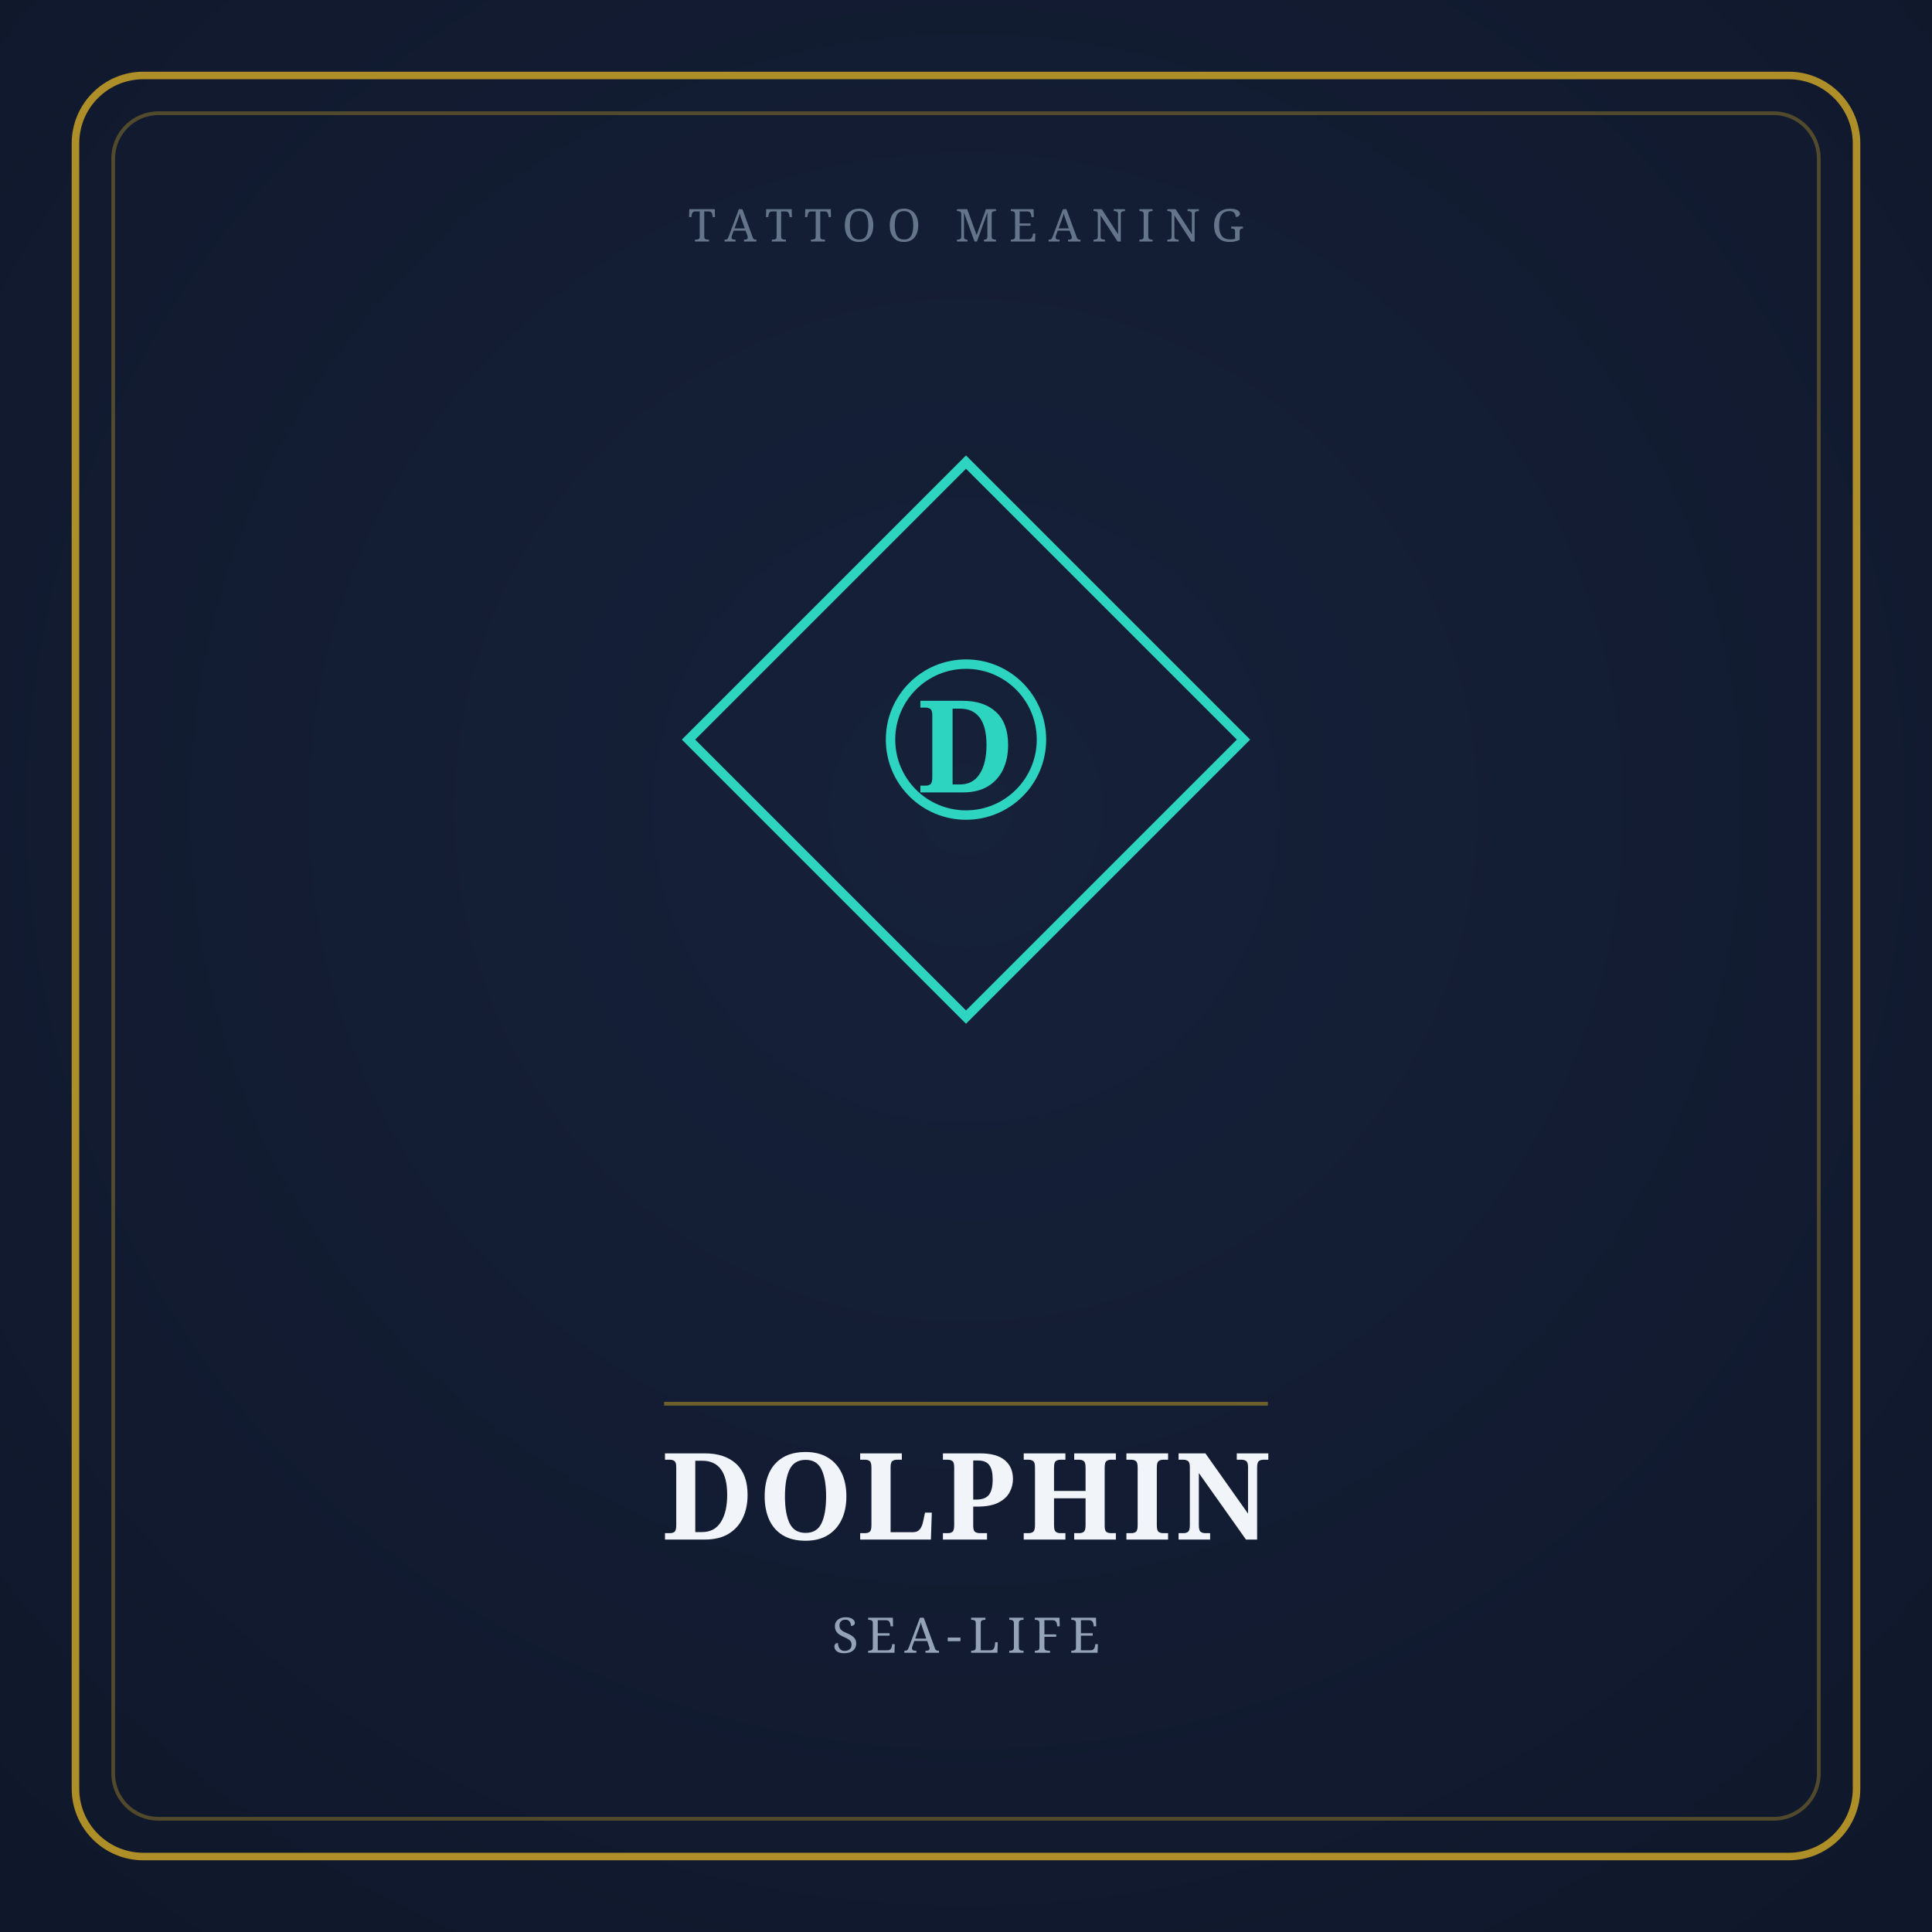
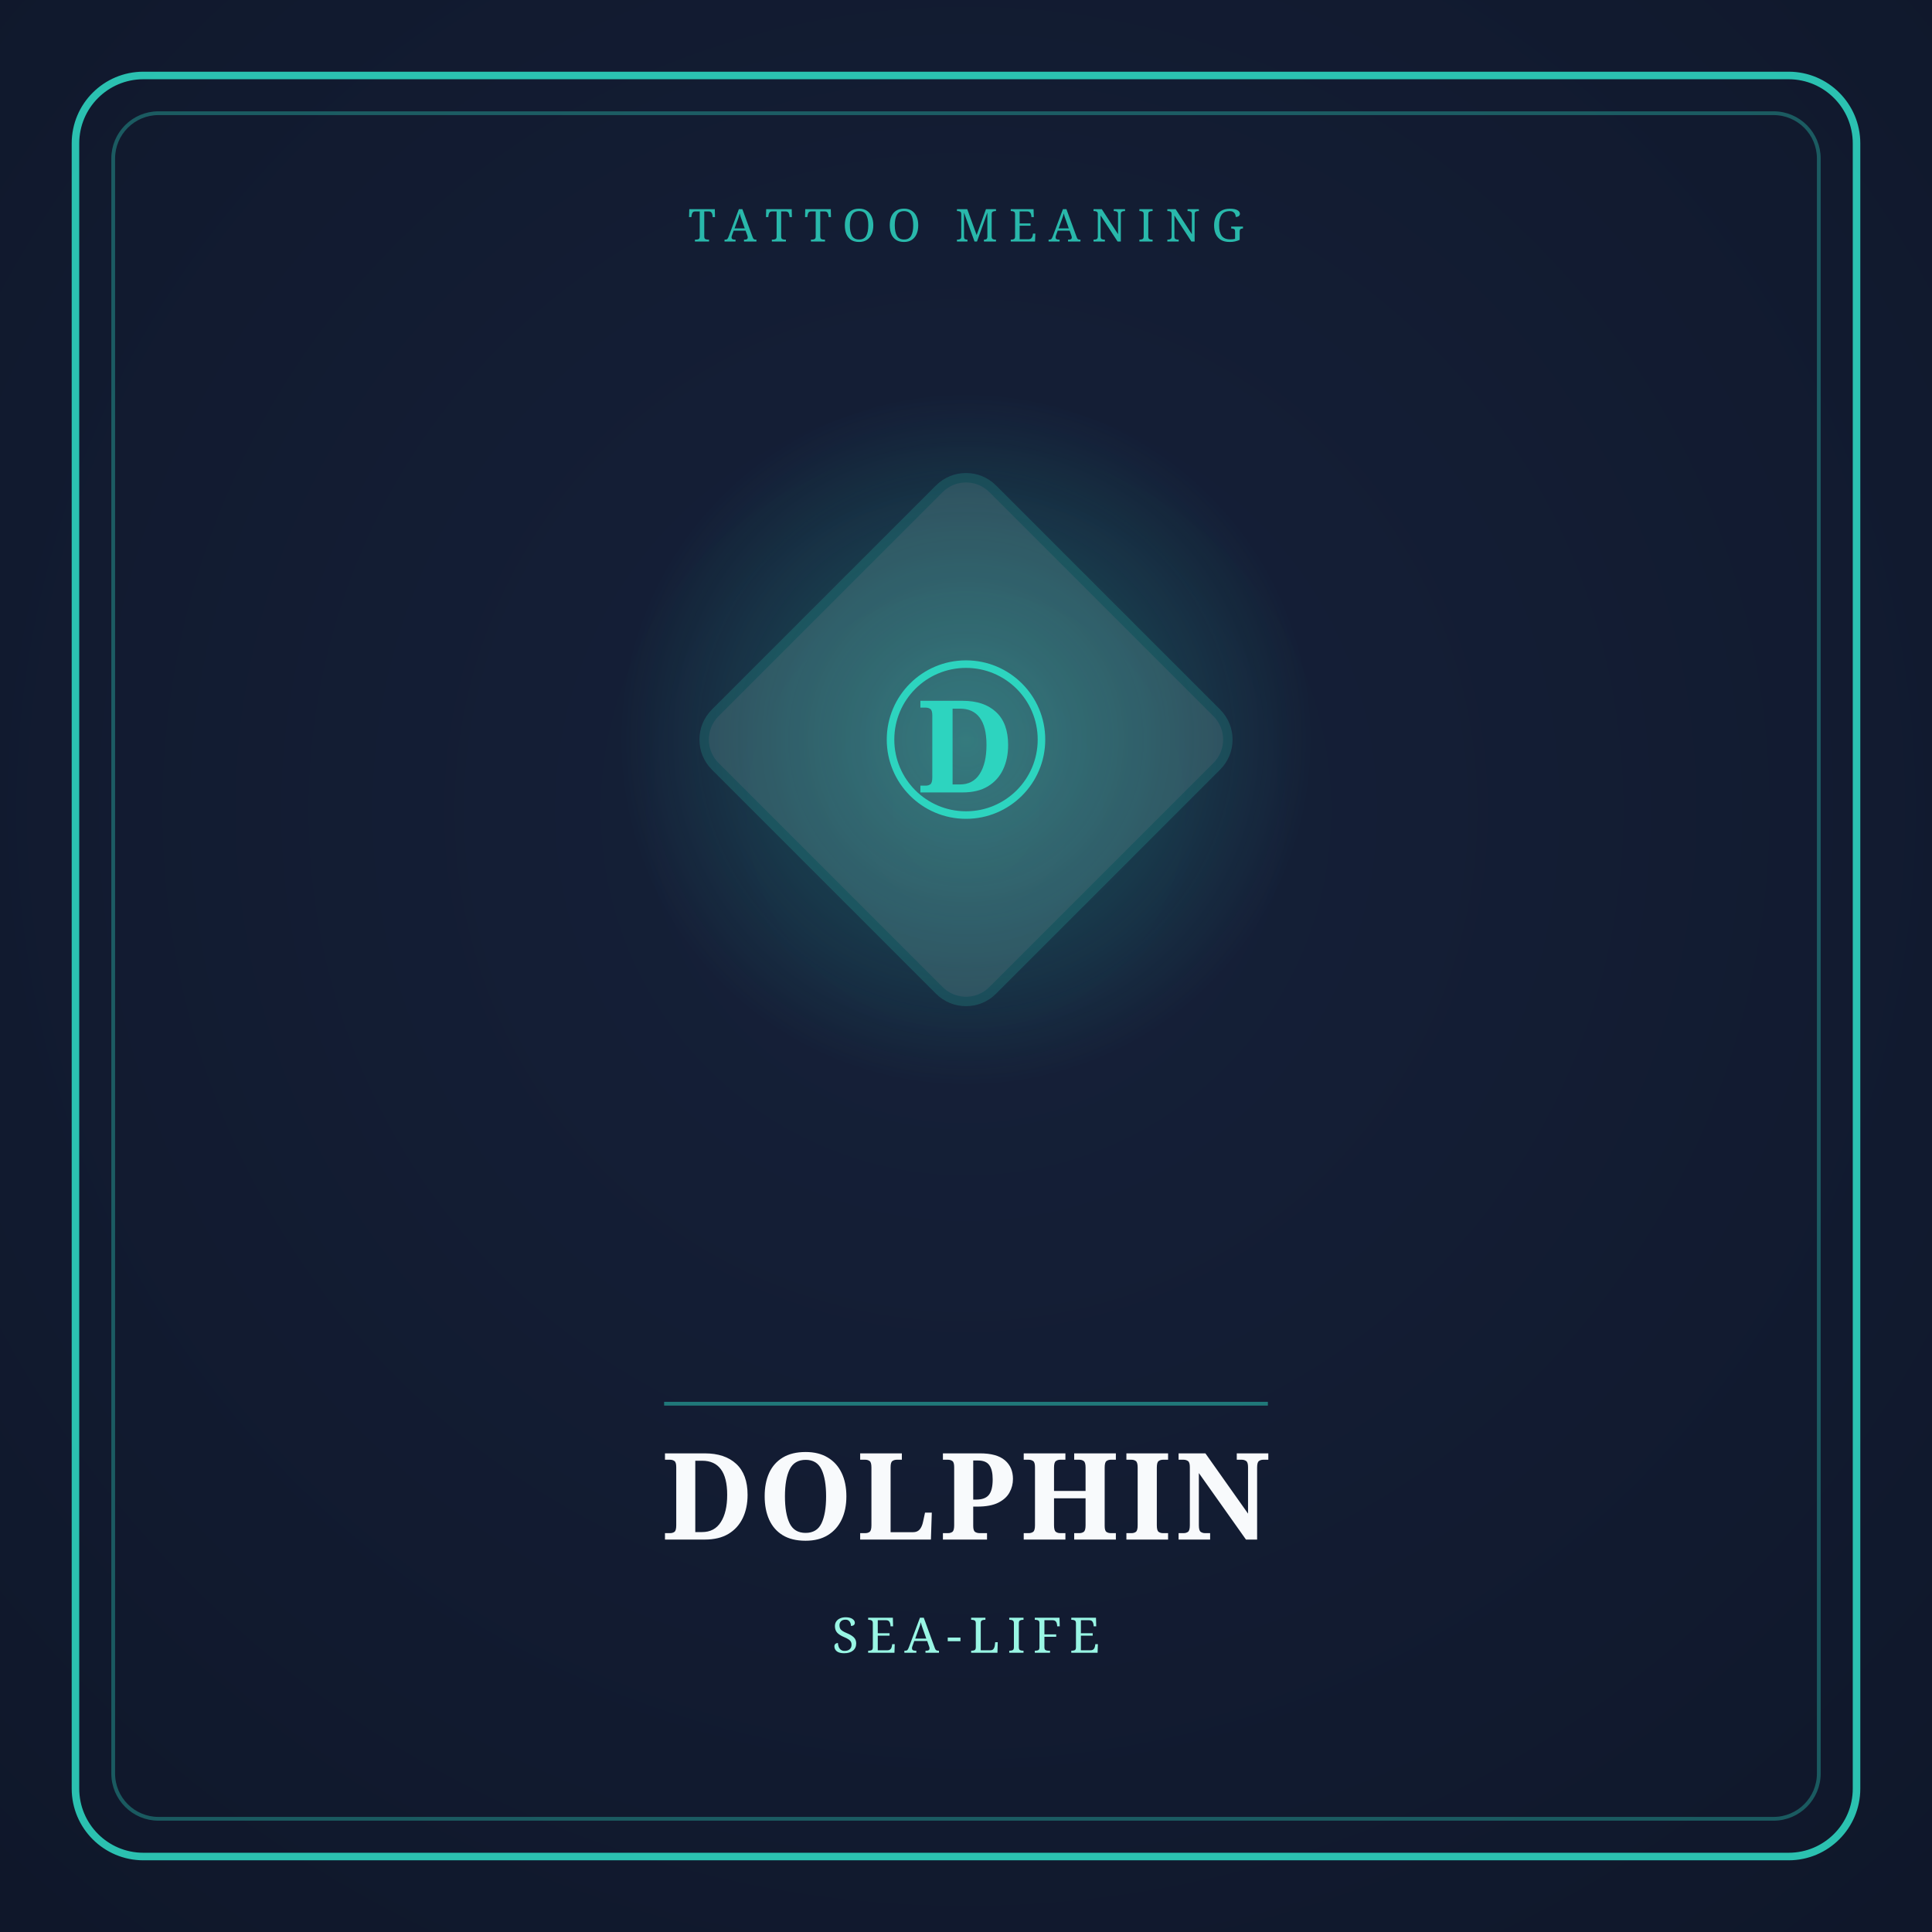
- <svg xmlns="http://www.w3.org/2000/svg" viewBox="0 0 512 512" width="512" height="512" role="img" aria-label="Dolphin tattoo design line art">
+ <svg xmlns="http://www.w3.org/2000/svg" viewBox="0 0 512 512" width="512" height="512" role="img" aria-label="Dolphin tattoo design">
  <defs>
    <radialGradient id="bg" cx="50%" cy="42%" r="75%">
      <stop offset="0%" stop-color="#16213a" />
      <stop offset="100%" stop-color="#0f172a" />
    </radialGradient>
+     <radialGradient id="glow" cx="50%" cy="50%" r="50%">
+       <stop offset="0%" stop-color="#2dd4bf" stop-opacity="0.35" />
+       <stop offset="100%" stop-color="#2dd4bf" stop-opacity="0" />
+     </radialGradient>
+     <radialGradient id="sun" cx="50%" cy="50%" r="50%">
+       <stop offset="0%" stop-color="#fde68a" />
+       <stop offset="100%" stop-color="#2dd4bf" />
+     </radialGradient>
  </defs>
  <rect width="512" height="512" fill="url(#bg)" />
-   <rect x="20" y="20" width="472" height="472" rx="18" fill="none" stroke="#c9a227" stroke-width="2" opacity="0.85" />
-   <rect x="30" y="30" width="452" height="452" rx="12" fill="none" stroke="#c9a227" stroke-width="1" opacity="0.35" />
-   <text x="256" y="64" text-anchor="middle" font-family="Georgia, serif" font-size="12" letter-spacing="3" fill="#64748b">TATTOO MEANING</text>
-   <g stroke="#2dd4bf" stroke-width="2.5" fill="none">
-     <rect x="204" y="144" width="104" height="104" transform="rotate(45 256 196)" />
-     <circle cx="256" cy="196" r="20" />
+   <rect x="20" y="20" width="472" height="472" rx="18" fill="none" stroke="#2dd4bf" stroke-width="2" opacity="0.9" />
+   <rect x="30" y="30" width="452" height="452" rx="12" fill="none" stroke="#2dd4bf" stroke-width="1" opacity="0.35" />
+   <text x="256" y="64" text-anchor="middle" font-family="Georgia, serif" font-size="12" letter-spacing="3" fill="#2dd4bf" opacity="0.85">TATTOO MEANING</text>
+   <g>
+     <circle cx="256" cy="196" r="92" fill="url(#glow)" />
+     <rect x="204" y="144" width="104" height="104" rx="10" transform="rotate(45 256 196)" fill="#99f6e4" opacity="0.18" stroke="#2dd4bf" stroke-width="2.5" />
+     <circle cx="256" cy="196" r="20" fill="none" stroke="#2dd4bf" stroke-width="2" />
+     <text x="256" y="210" text-anchor="middle" font-family="Georgia, serif" font-size="34" font-weight="700" fill="#2dd4bf">D</text>
  </g>
-   <text x="256" y="210" text-anchor="middle" font-family="Georgia, serif" font-size="34" font-weight="700" fill="#2dd4bf">D</text>
-   <line x1="176" y1="372" x2="336" y2="372" stroke="#c9a227" stroke-width="1" opacity="0.5" />
-   <text x="256" y="408" text-anchor="middle" font-family="Georgia, serif" font-size="32" font-weight="700" letter-spacing="1" fill="#f1f5f9">DOLPHIN</text>
-   <text x="256" y="438" text-anchor="middle" font-family="Georgia, serif" font-size="13" letter-spacing="2" fill="#94a3b8">SEA-LIFE</text>
+   <line x1="176" y1="372" x2="336" y2="372" stroke="#2dd4bf" stroke-width="1" opacity="0.5" />
+   <text x="256" y="408" text-anchor="middle" font-family="Georgia, serif" font-size="32" font-weight="700" letter-spacing="1" fill="#f8fafc">DOLPHIN</text>
+   <text x="256" y="438" text-anchor="middle" font-family="Georgia, serif" font-size="13" letter-spacing="2" fill="#99f6e4">SEA-LIFE</text>
</svg>
